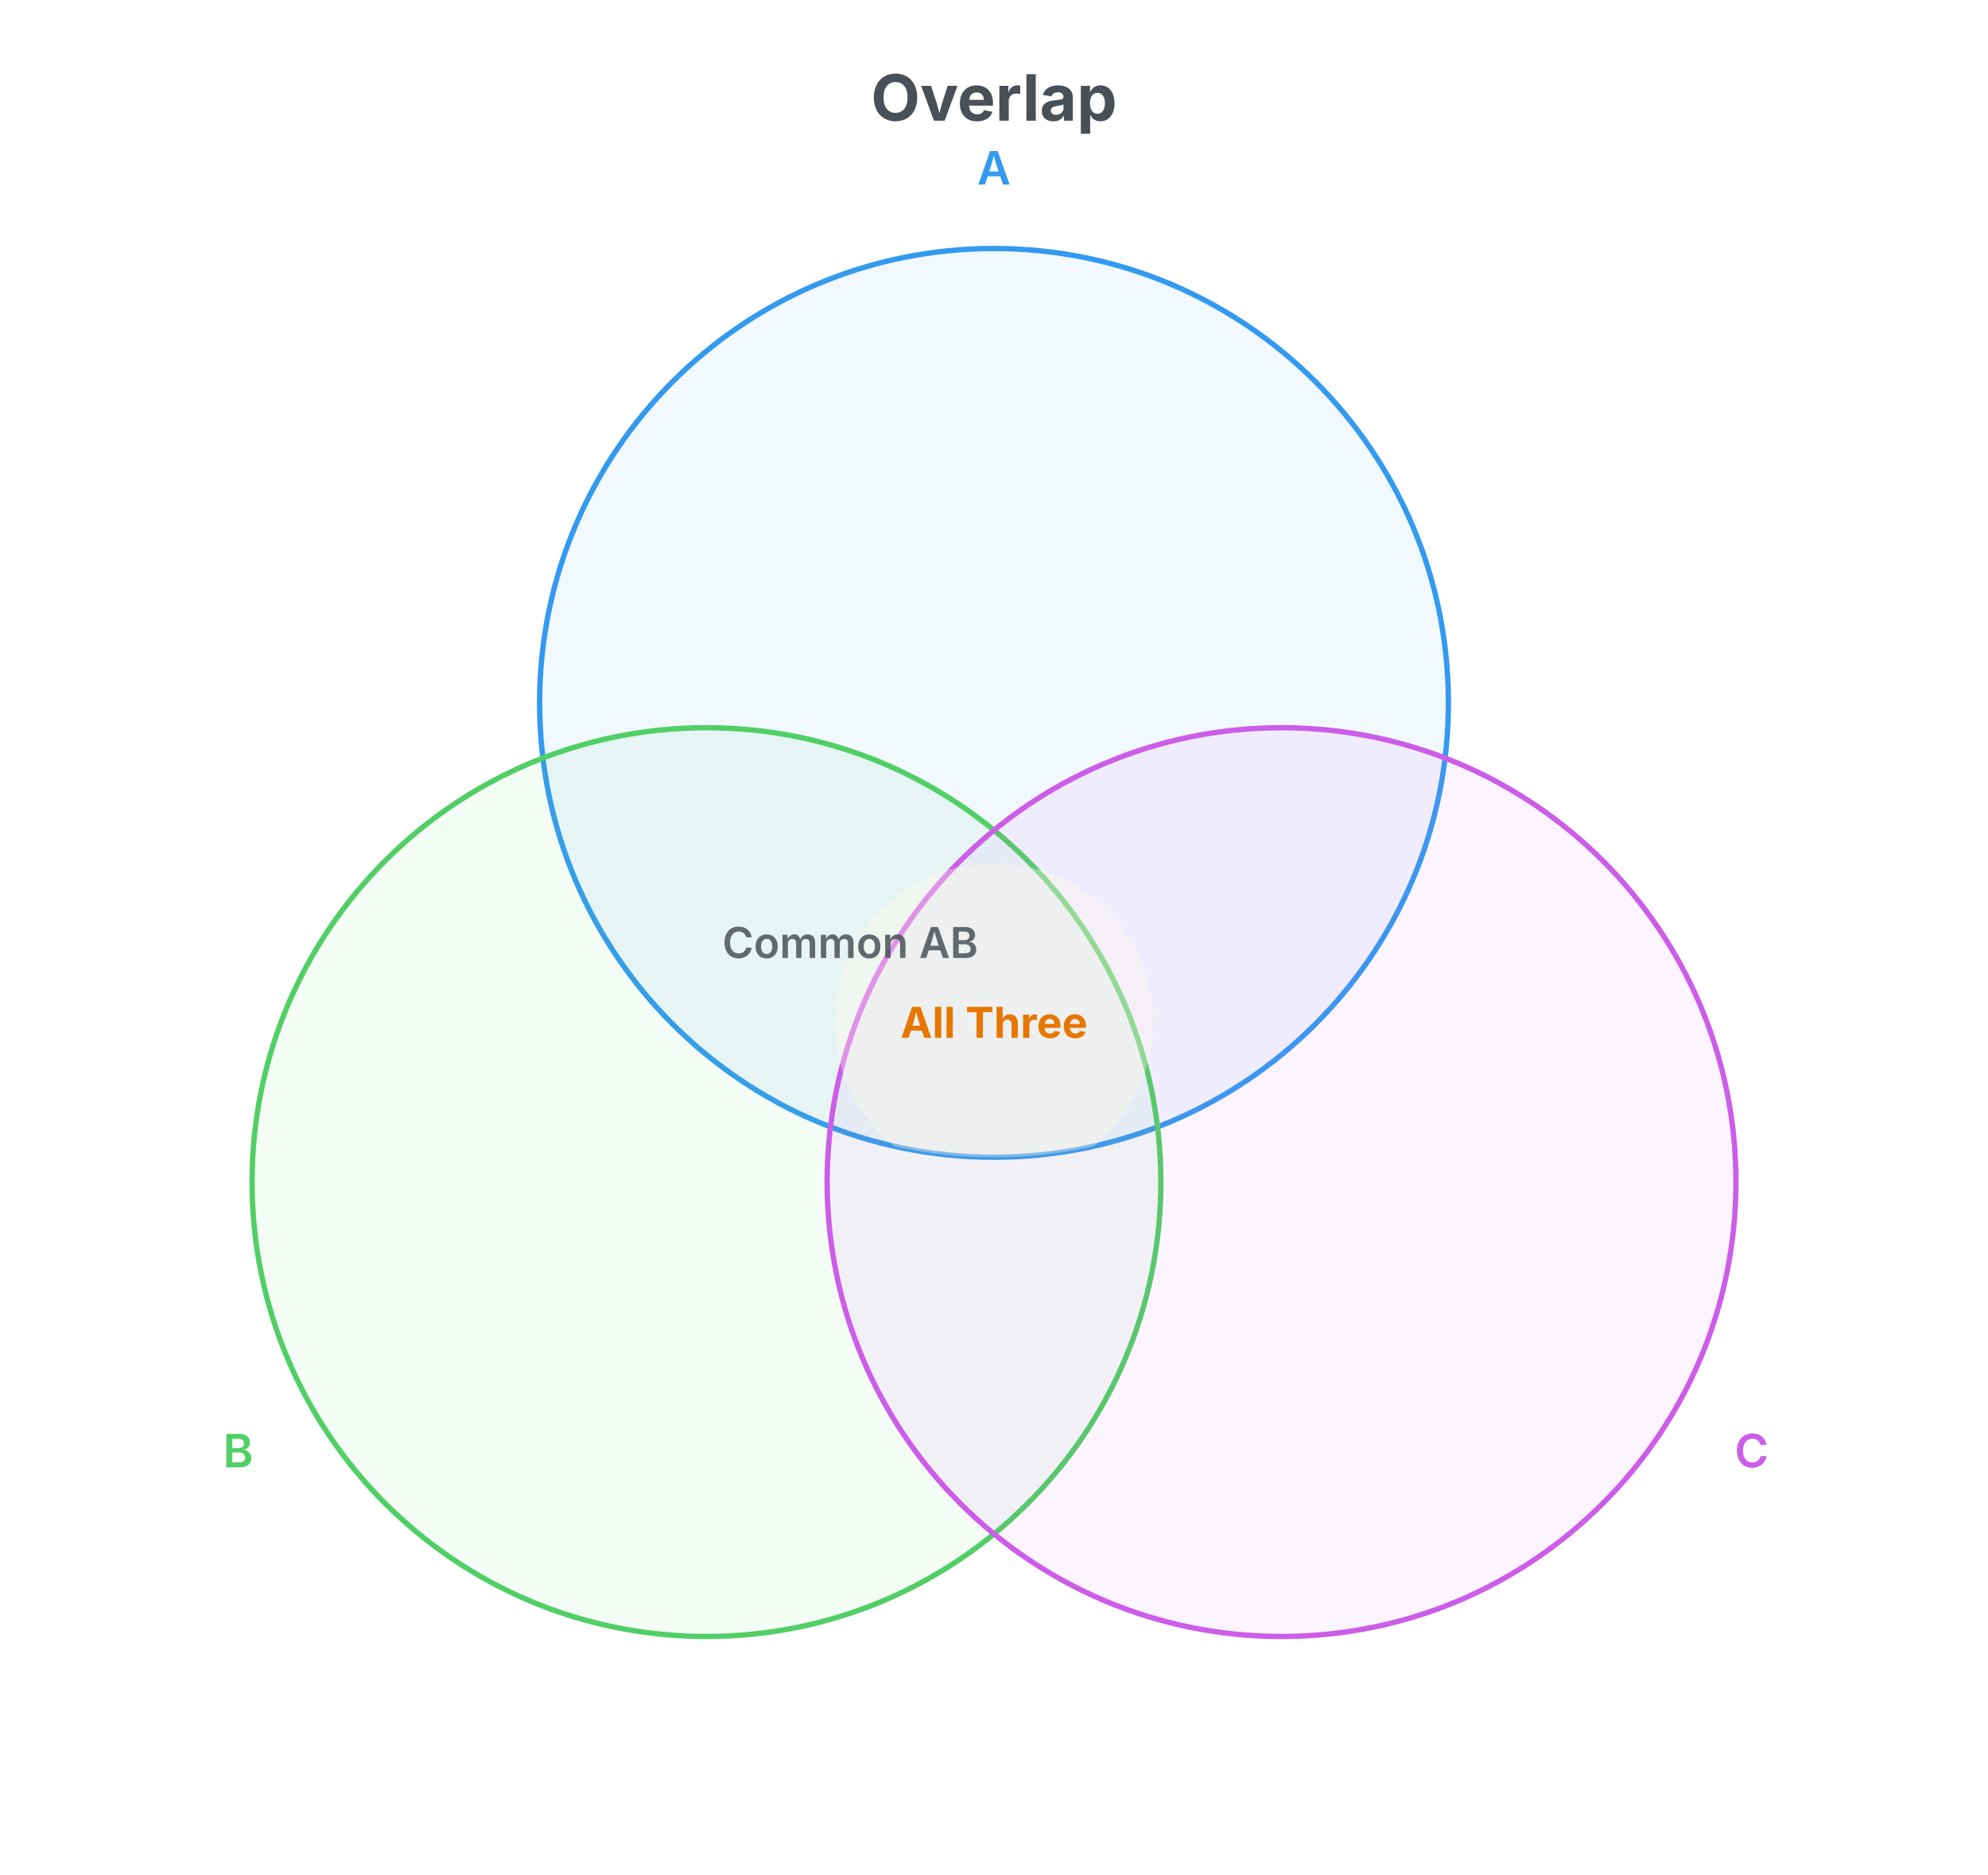
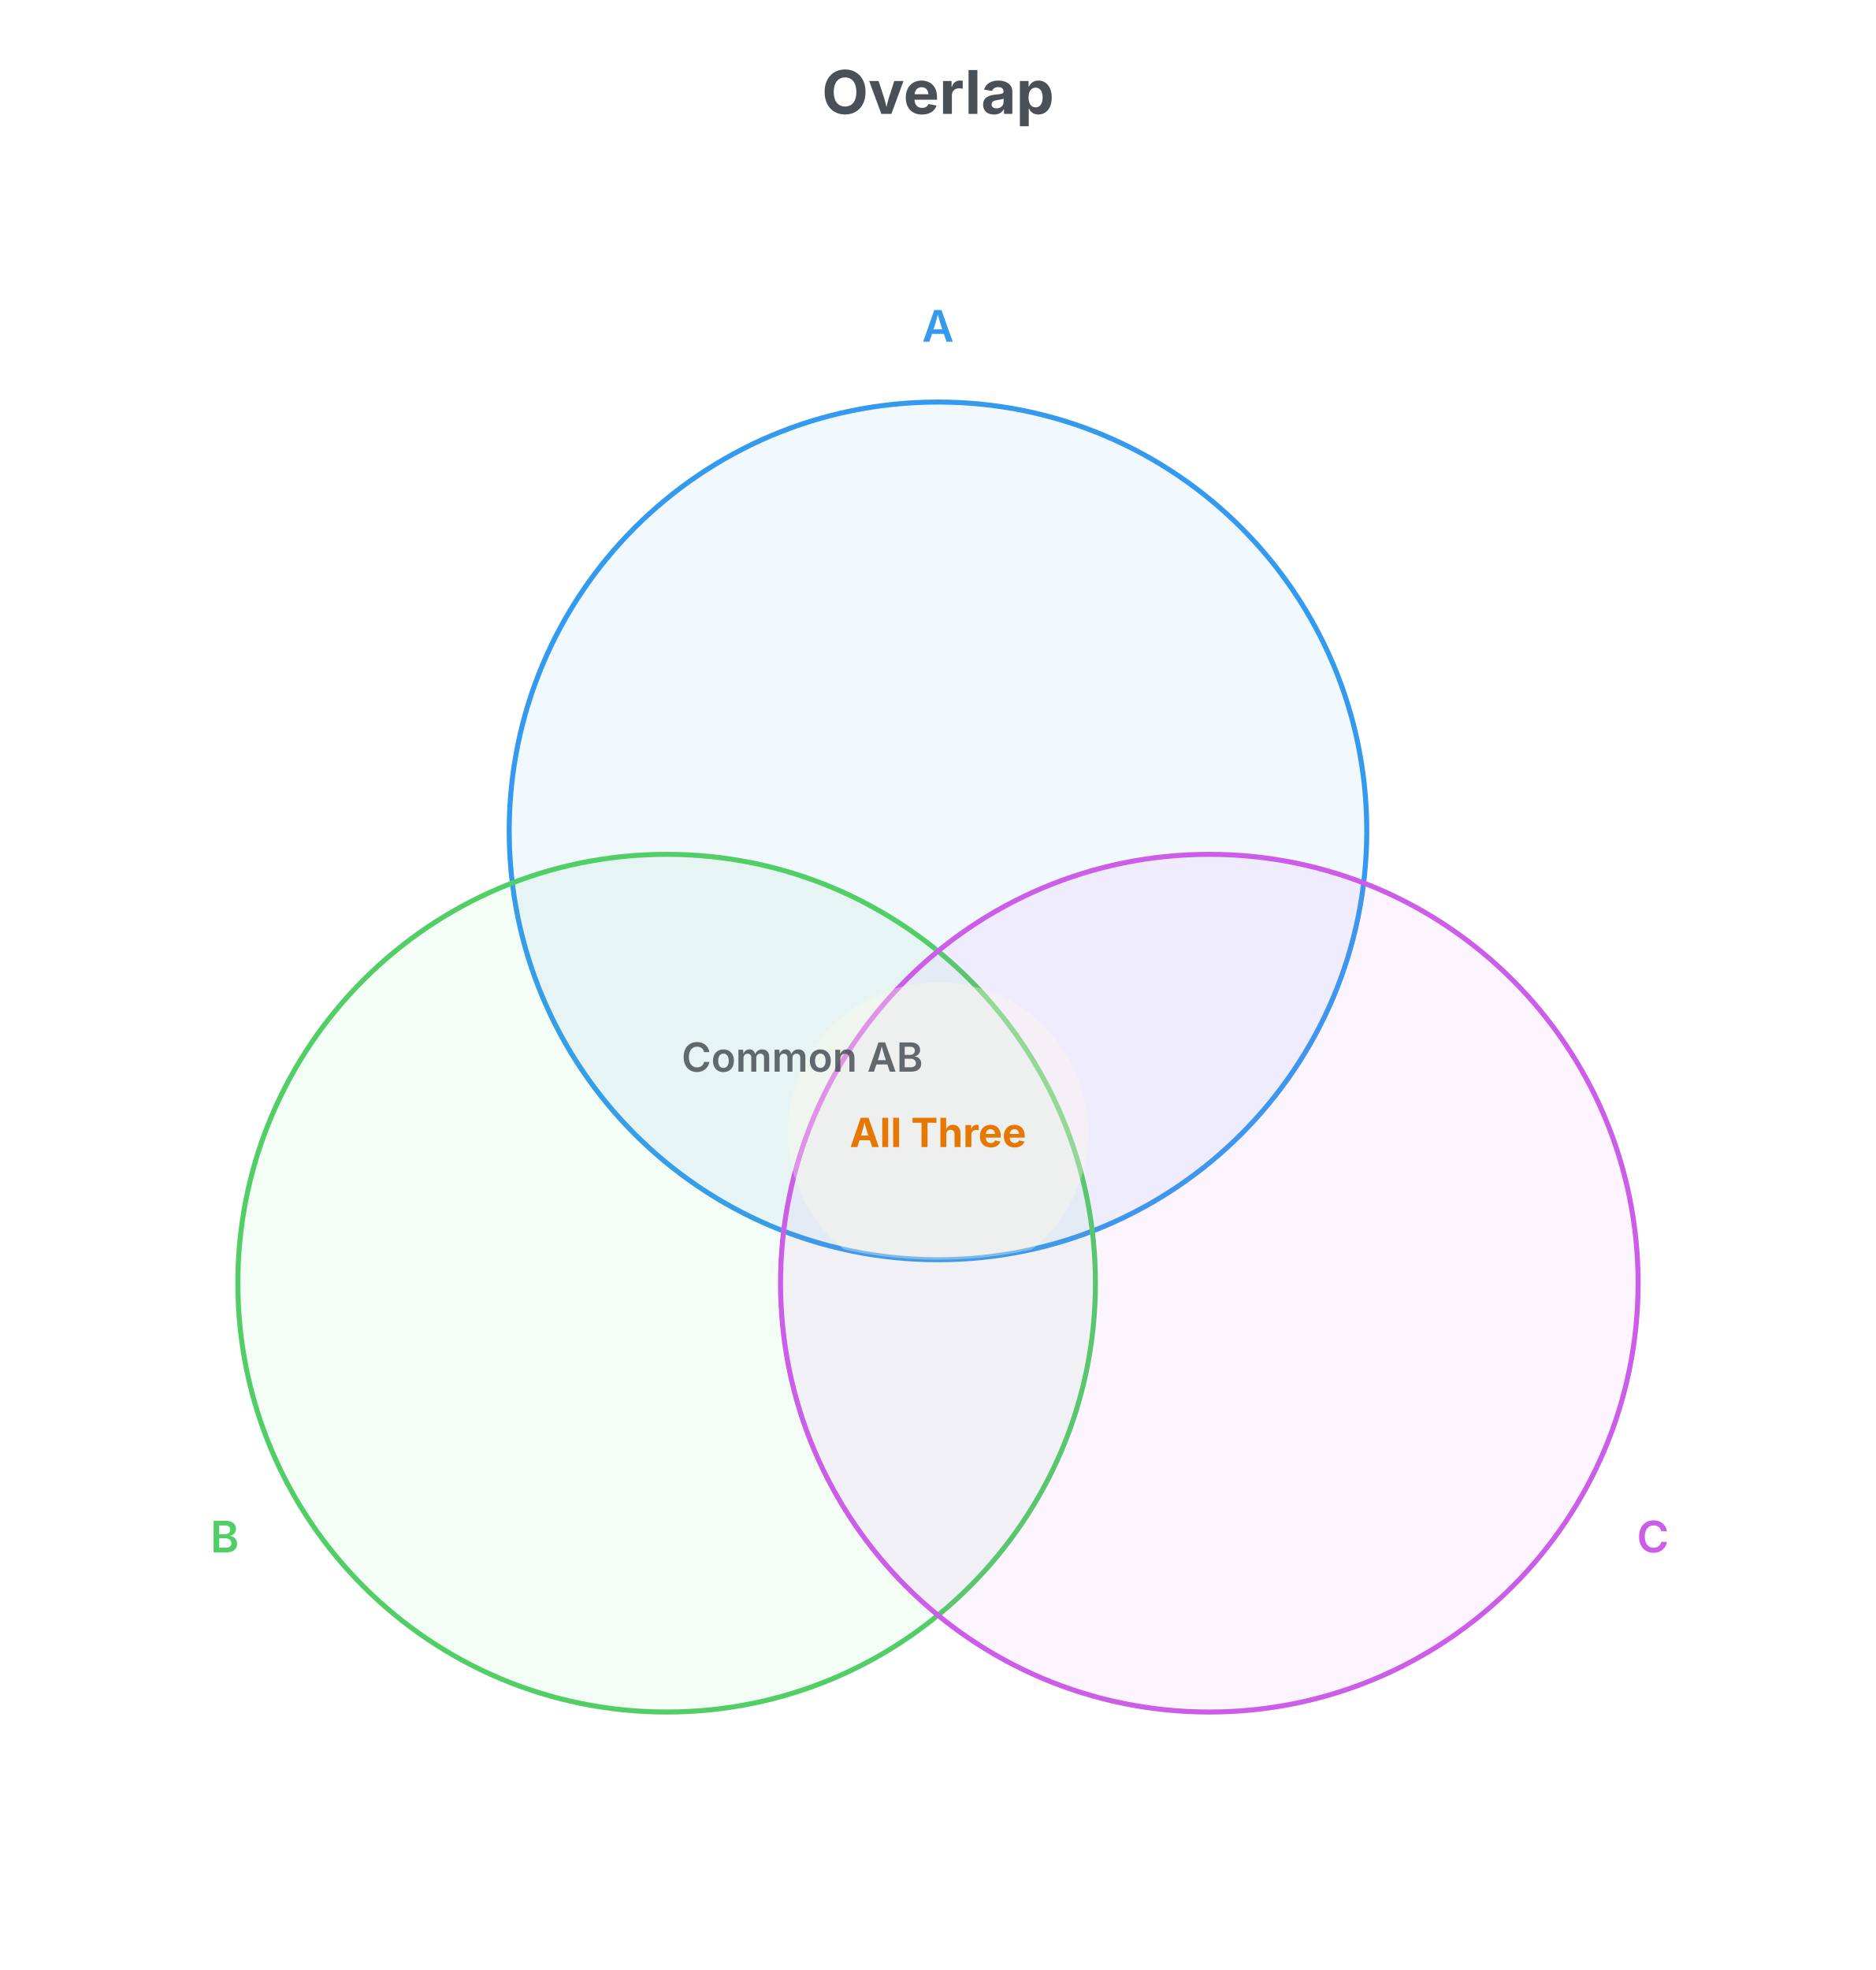
- <svg xmlns="http://www.w3.org/2000/svg" width="560" height="528" viewBox="0 0 560 528" id="vn-1">
+ <svg xmlns="http://www.w3.org/2000/svg" width="560" height="588" viewBox="0 0 560 588" id="vn-1">
  <text x="280" y="34" text-anchor="middle" font-family="Inter, system-ui, -apple-system, sans-serif" font-size="18" font-weight="700" fill="#495057">Overlap</text>
  <g class="venn-diagram" transform="translate(0,48)">
    <defs>
      <clipPath id="vn-1-clip0">
-         <circle cx="280" cy="150" r="128" />
+         <circle cx="280" cy="200" r="128" />
      </clipPath>
      <clipPath id="vn-1-clip1">
-         <circle cx="199" cy="285" r="128" />
+         <circle cx="199" cy="335" r="128" />
      </clipPath>
      <clipPath id="vn-1-clip2">
-         <circle cx="361" cy="285" r="128" />
+         <circle cx="361" cy="335" r="128" />
      </clipPath>
    </defs>
-     <circle cx="280" cy="150" r="128" fill="#339af0" fill-opacity="0.07" stroke="#339af0" stroke-width="1.5" />
-     <circle cx="199" cy="285" r="128" fill="#51cf66" fill-opacity="0.07" stroke="#51cf66" stroke-width="1.5" />
-     <circle cx="361" cy="285" r="128" fill="#cc5de8" fill-opacity="0.07" stroke="#cc5de8" stroke-width="1.5" />
-     <circle cx="280" cy="240" r="44.8" fill="#fff7e6" fill-opacity="0.35" stroke="none" clip-path="url(#vn-1-clip0)" />
-     <text x="239.5" y="217.5" text-anchor="middle" dominant-baseline="central" font-family="Inter, system-ui, -apple-system, sans-serif" font-size="12" font-weight="600" fill="#495057" opacity="0.85">Common AB</text>
-     <text x="280" y="240" text-anchor="middle" dominant-baseline="central" font-family="Inter, system-ui, -apple-system, sans-serif" font-size="12" font-weight="700" fill="#e67700">All Three</text>
-     <text x="280" y="4" text-anchor="middle" dominant-baseline="auto" font-family="Inter, system-ui, -apple-system, sans-serif" font-size="13" font-weight="600" fill="#339af0">A</text>
-     <text x="71.373" y="355.904" text-anchor="end" dominant-baseline="hanging" font-family="Inter, system-ui, -apple-system, sans-serif" font-size="13" font-weight="600" fill="#51cf66">B</text>
-     <text x="488.627" y="355.904" text-anchor="start" dominant-baseline="hanging" font-family="Inter, system-ui, -apple-system, sans-serif" font-size="13" font-weight="600" fill="#cc5de8">C</text>
+     <circle cx="280" cy="200" r="128" fill="#339af0" fill-opacity="0.07" stroke="#339af0" stroke-width="1.5" />
+     <circle cx="199" cy="335" r="128" fill="#51cf66" fill-opacity="0.07" stroke="#51cf66" stroke-width="1.5" />
+     <circle cx="361" cy="335" r="128" fill="#cc5de8" fill-opacity="0.07" stroke="#cc5de8" stroke-width="1.5" />
+     <circle cx="280" cy="290" r="44.8" fill="#fff7e6" fill-opacity="0.35" stroke="none" clip-path="url(#vn-1-clip0)" />
+     <text x="239.5" y="267.5" text-anchor="middle" dominant-baseline="central" font-family="Inter, system-ui, -apple-system, sans-serif" font-size="12" font-weight="600" fill="#495057" opacity="0.85">Common AB</text>
+     <text x="280" y="290" text-anchor="middle" dominant-baseline="central" font-family="Inter, system-ui, -apple-system, sans-serif" font-size="12" font-weight="700" fill="#e67700">All Three</text>
+     <text x="280" y="54" text-anchor="middle" dominant-baseline="auto" font-family="Inter, system-ui, -apple-system, sans-serif" font-size="13" font-weight="600" fill="#339af0">A</text>
+     <text x="71.373" y="405.904" text-anchor="end" dominant-baseline="hanging" font-family="Inter, system-ui, -apple-system, sans-serif" font-size="13" font-weight="600" fill="#51cf66">B</text>
+     <text x="488.627" y="405.904" text-anchor="start" dominant-baseline="hanging" font-family="Inter, system-ui, -apple-system, sans-serif" font-size="13" font-weight="600" fill="#cc5de8">C</text>
  </g>
</svg>
